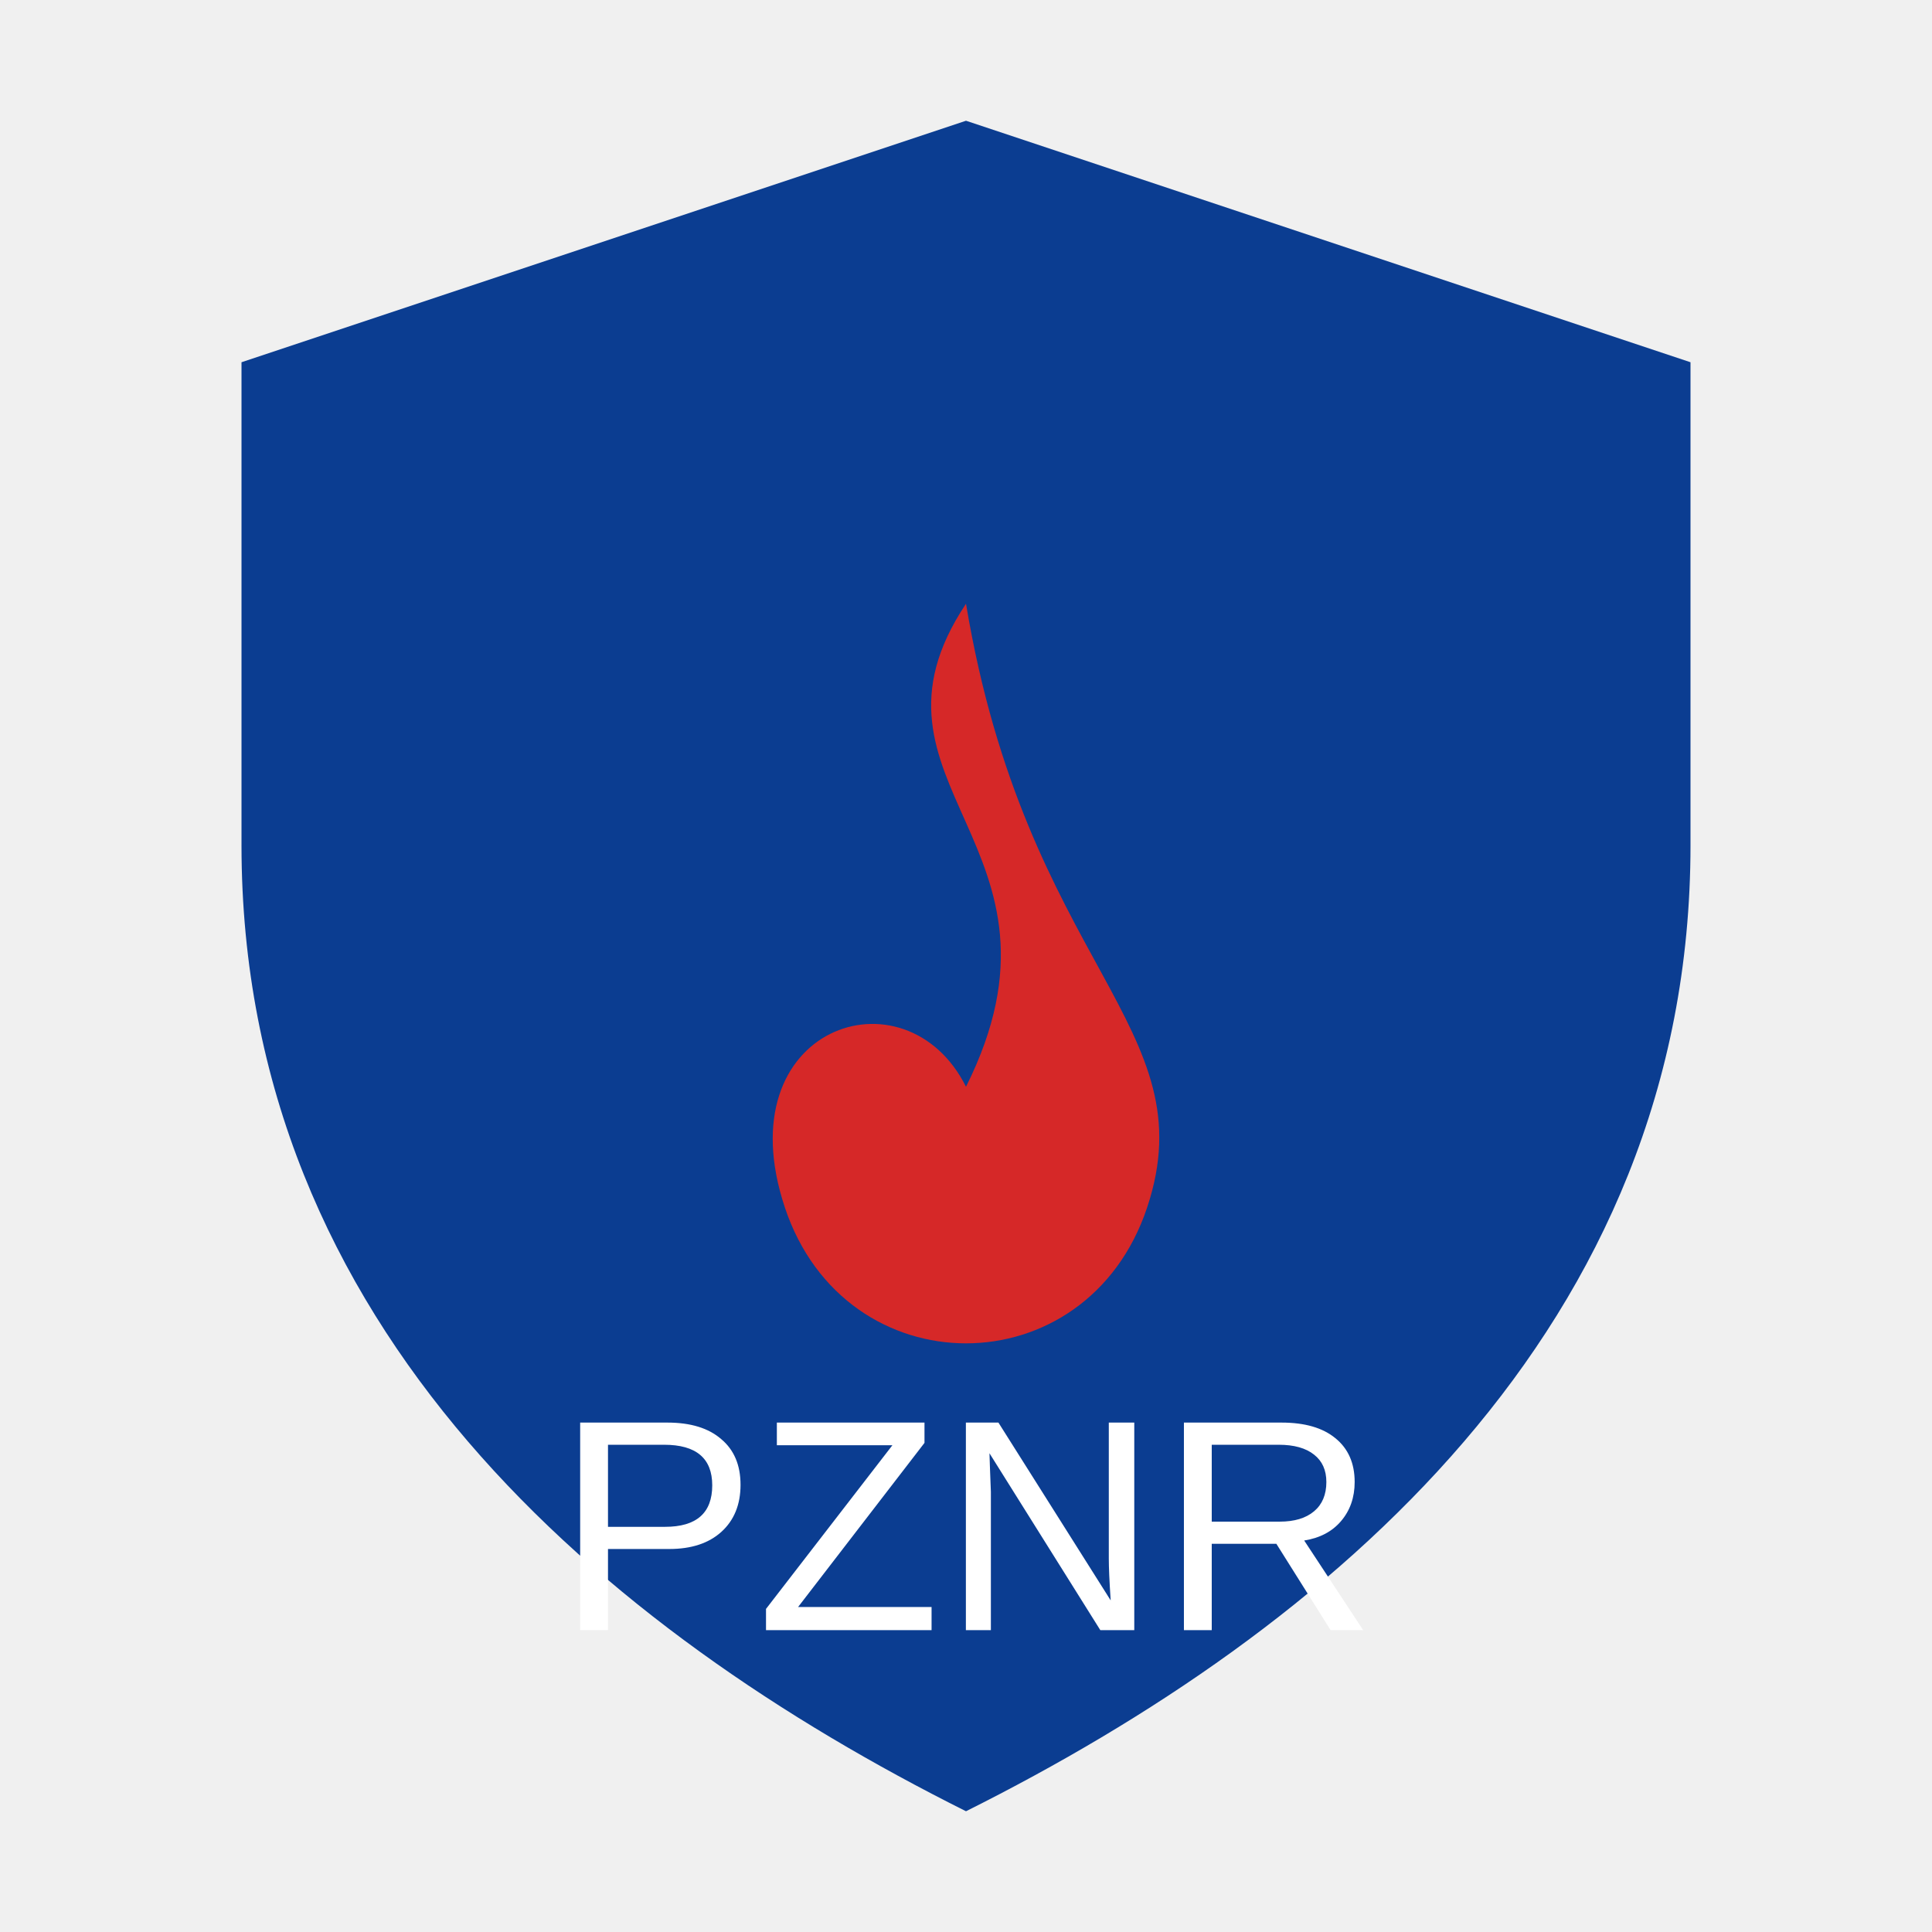
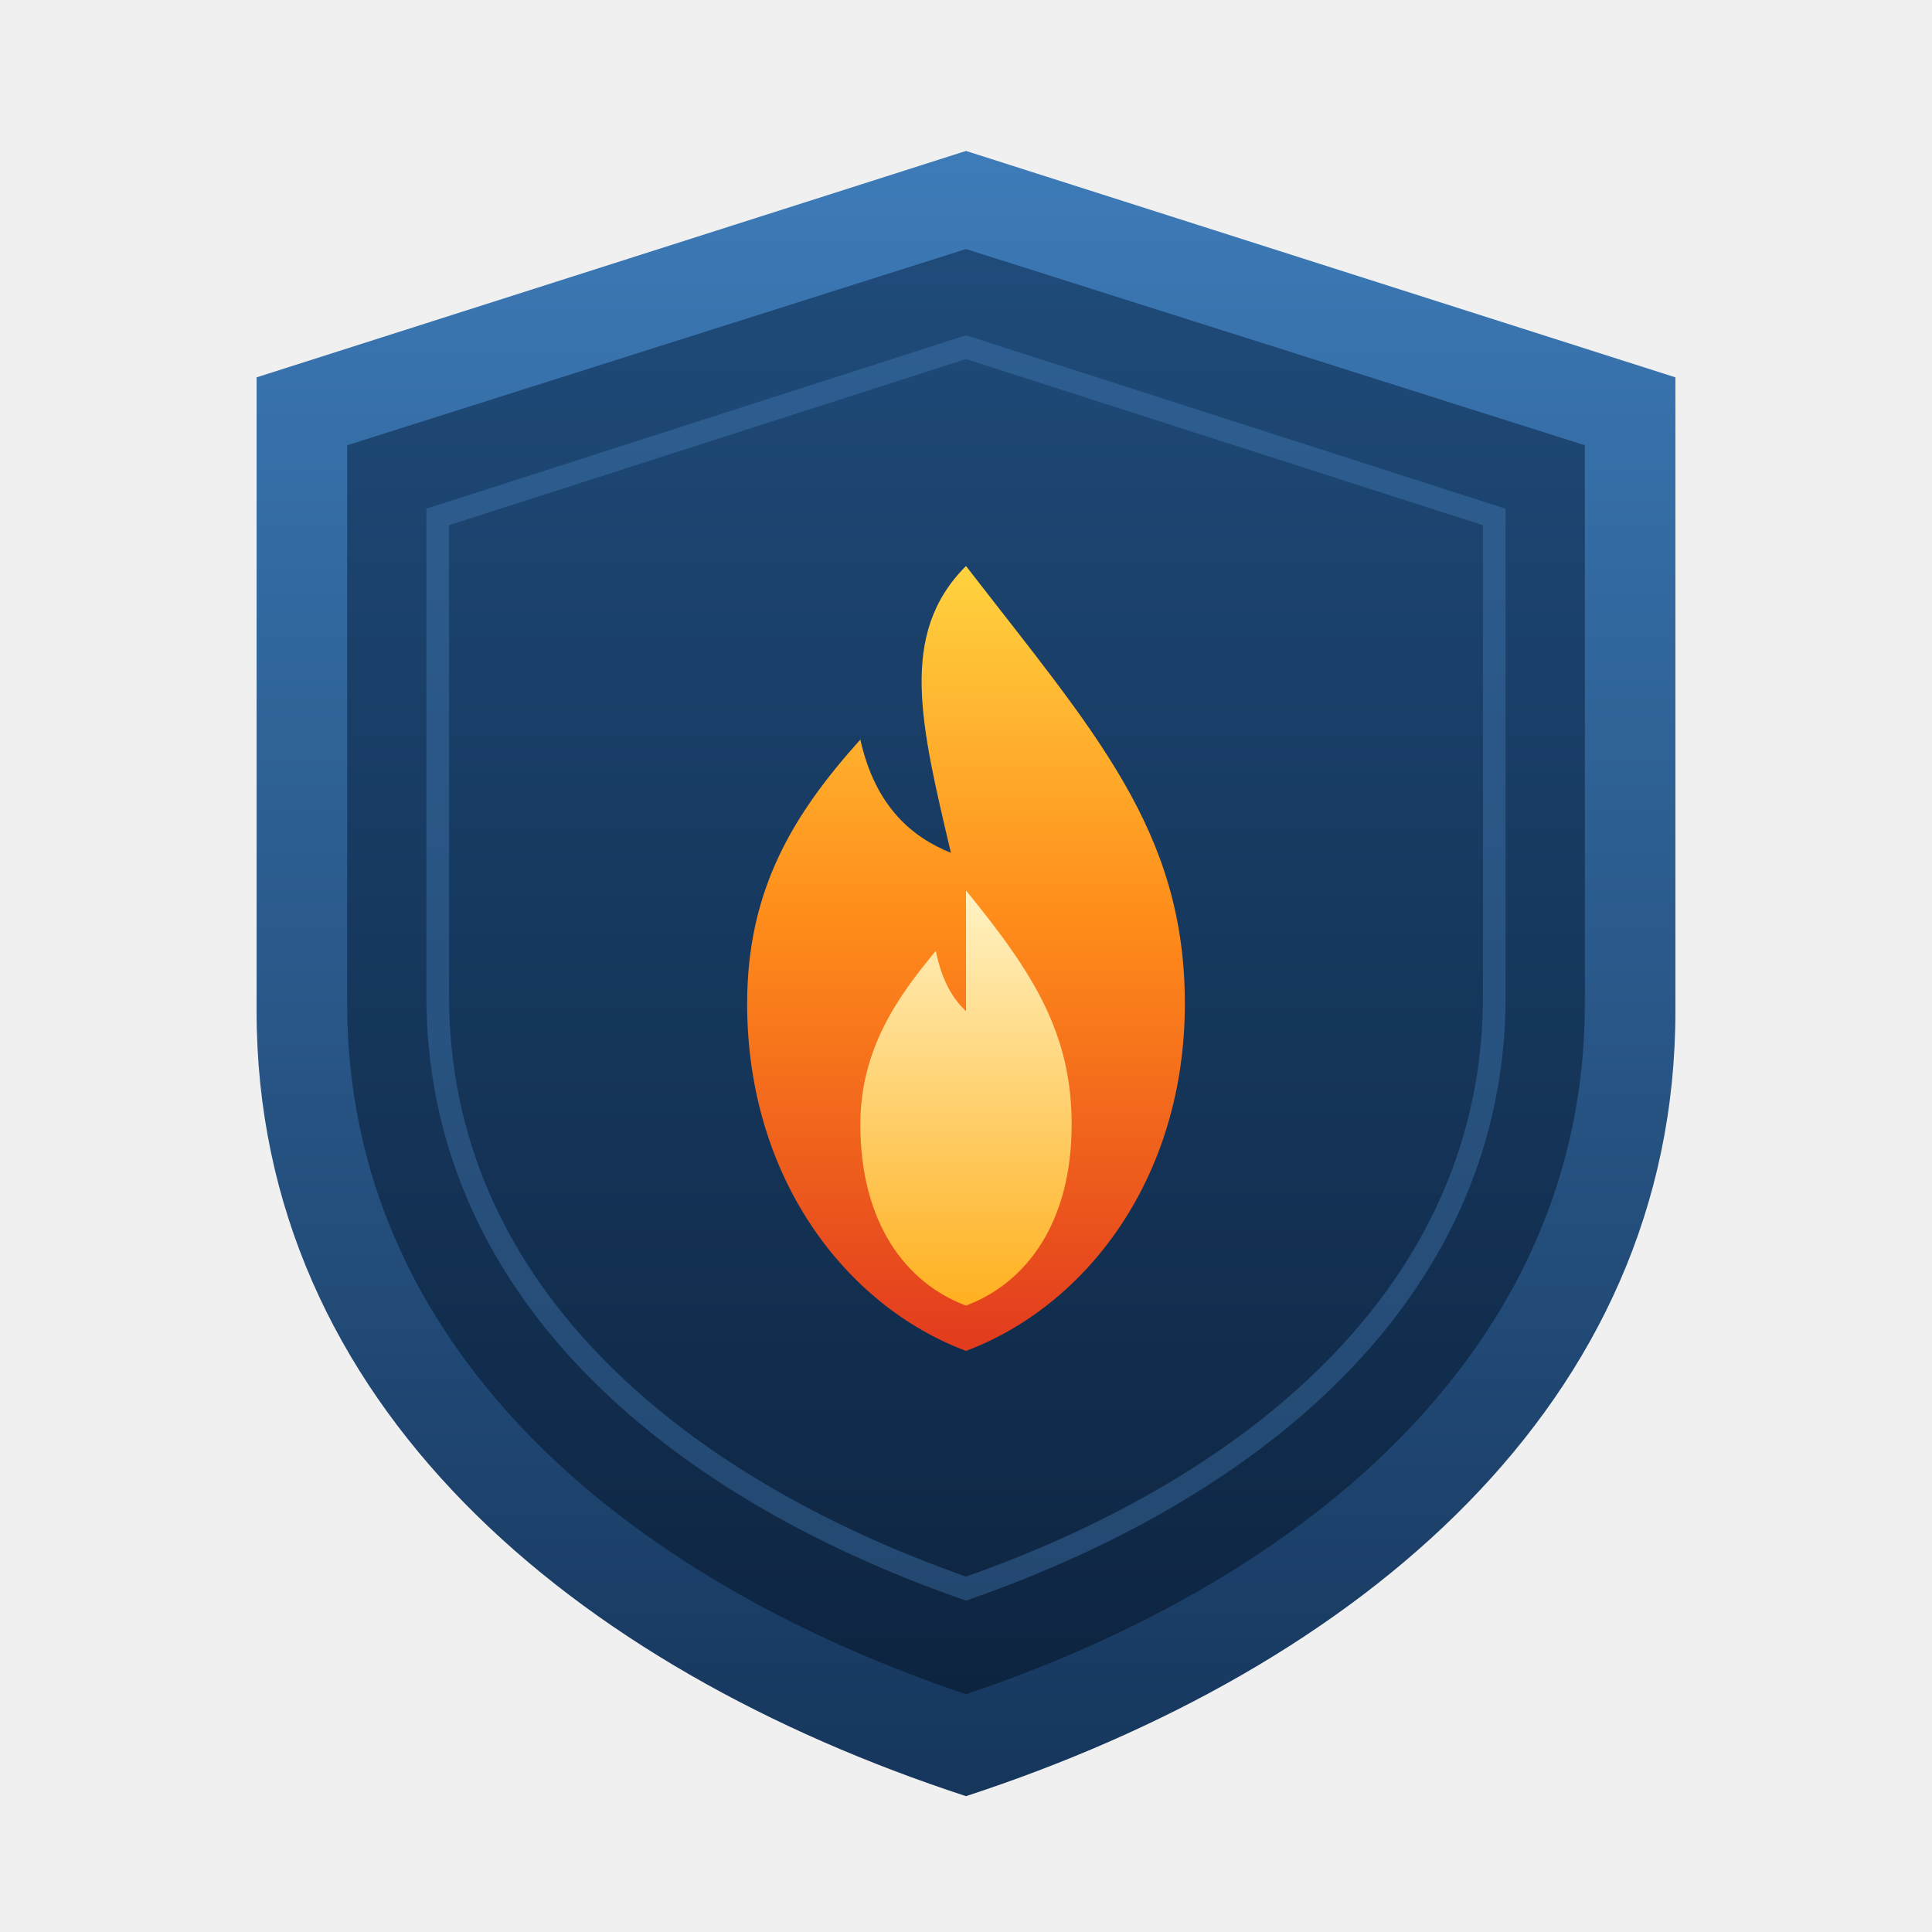
- <svg xmlns="http://www.w3.org/2000/svg" viewBox="0 0 64 64">
-   <path d="M32 4 L56 12 V28 C56 44 44 54 32 60 C20 54 8 44 8 28 V12 Z" fill="#0B3D91" />
-   <path d="M32 20 C28 26, 36 28, 32 36 C30 32, 24 34, 26 40 C28 46, 36 46, 38 40 C40 34, 34 32, 32 20 Z" fill="#D62828" />
-   <text x="32" y="54" font-size="10" text-anchor="middle" fill="#FFFFFF" font-family="Arial, sans-serif">PZNR</text>
+ <svg xmlns="http://www.w3.org/2000/svg" viewBox="0 0 512 512" role="img" aria-label="MAK Total Safety">
+   <defs>
+     <linearGradient id="shield" x1="0" y1="0" x2="0" y2="1">
+       <stop offset="0" stop-color="#1f4b7a" />
+       <stop offset="1" stop-color="#0d2440" />
+     </linearGradient>
+     <linearGradient id="shieldEdge" x1="0" y1="0" x2="0" y2="1">
+       <stop offset="0" stop-color="#3d7bb8" />
+       <stop offset="1" stop-color="#16365c" />
+     </linearGradient>
+     <linearGradient id="flame" x1="0.5" y1="0" x2="0.5" y2="1">
+       <stop offset="0" stop-color="#ffd23f" />
+       <stop offset="0.45" stop-color="#ff8c1a" />
+       <stop offset="1" stop-color="#e23b1e" />
+     </linearGradient>
+     <linearGradient id="flameInner" x1="0.5" y1="0" x2="0.5" y2="1">
+       <stop offset="0" stop-color="#fff3c4" />
+       <stop offset="1" stop-color="#ffb01f" />
+     </linearGradient>
+   </defs>
+   <path fill="url(#shieldEdge)" d="M256 40 L444 100 L444 268 C444 372 360 442 256 476 C152 442 68 372 68 268 L68 100 Z" />
+   <path fill="url(#shield)" d="M256 66 L420 118 L420 266 C420 356 348 418 256 449 C164 418 92 356 92 266 L92 118 Z" />
+   <path fill="none" stroke="#4a86c4" stroke-width="6" stroke-opacity="0.35" d="M256 92 L396 137 L396 264 C396 340 336 393 256 421 C176 393 116 340 116 264 L116 137 Z" />
+   <path fill="url(#flame)" d="M256 150            c 34 44 58 70 58 116            c 0 46 -26 80 -58 92            c -32 -12 -58 -46 -58 -92            c 0 -30 12 -50 30 -70            c 4 18 14 26 24 30            c -8 -34 -14 -58 4 -76 Z" />
+   <path fill="url(#flameInner)" d="M256 236            c 18 22 28 38 28 62            c 0 26 -12 42 -28 48            c -16 -6 -28 -22 -28 -48            c 0 -20 10 -34 20 -46            c 2 10 6 14 8 16 Z" />
</svg>
